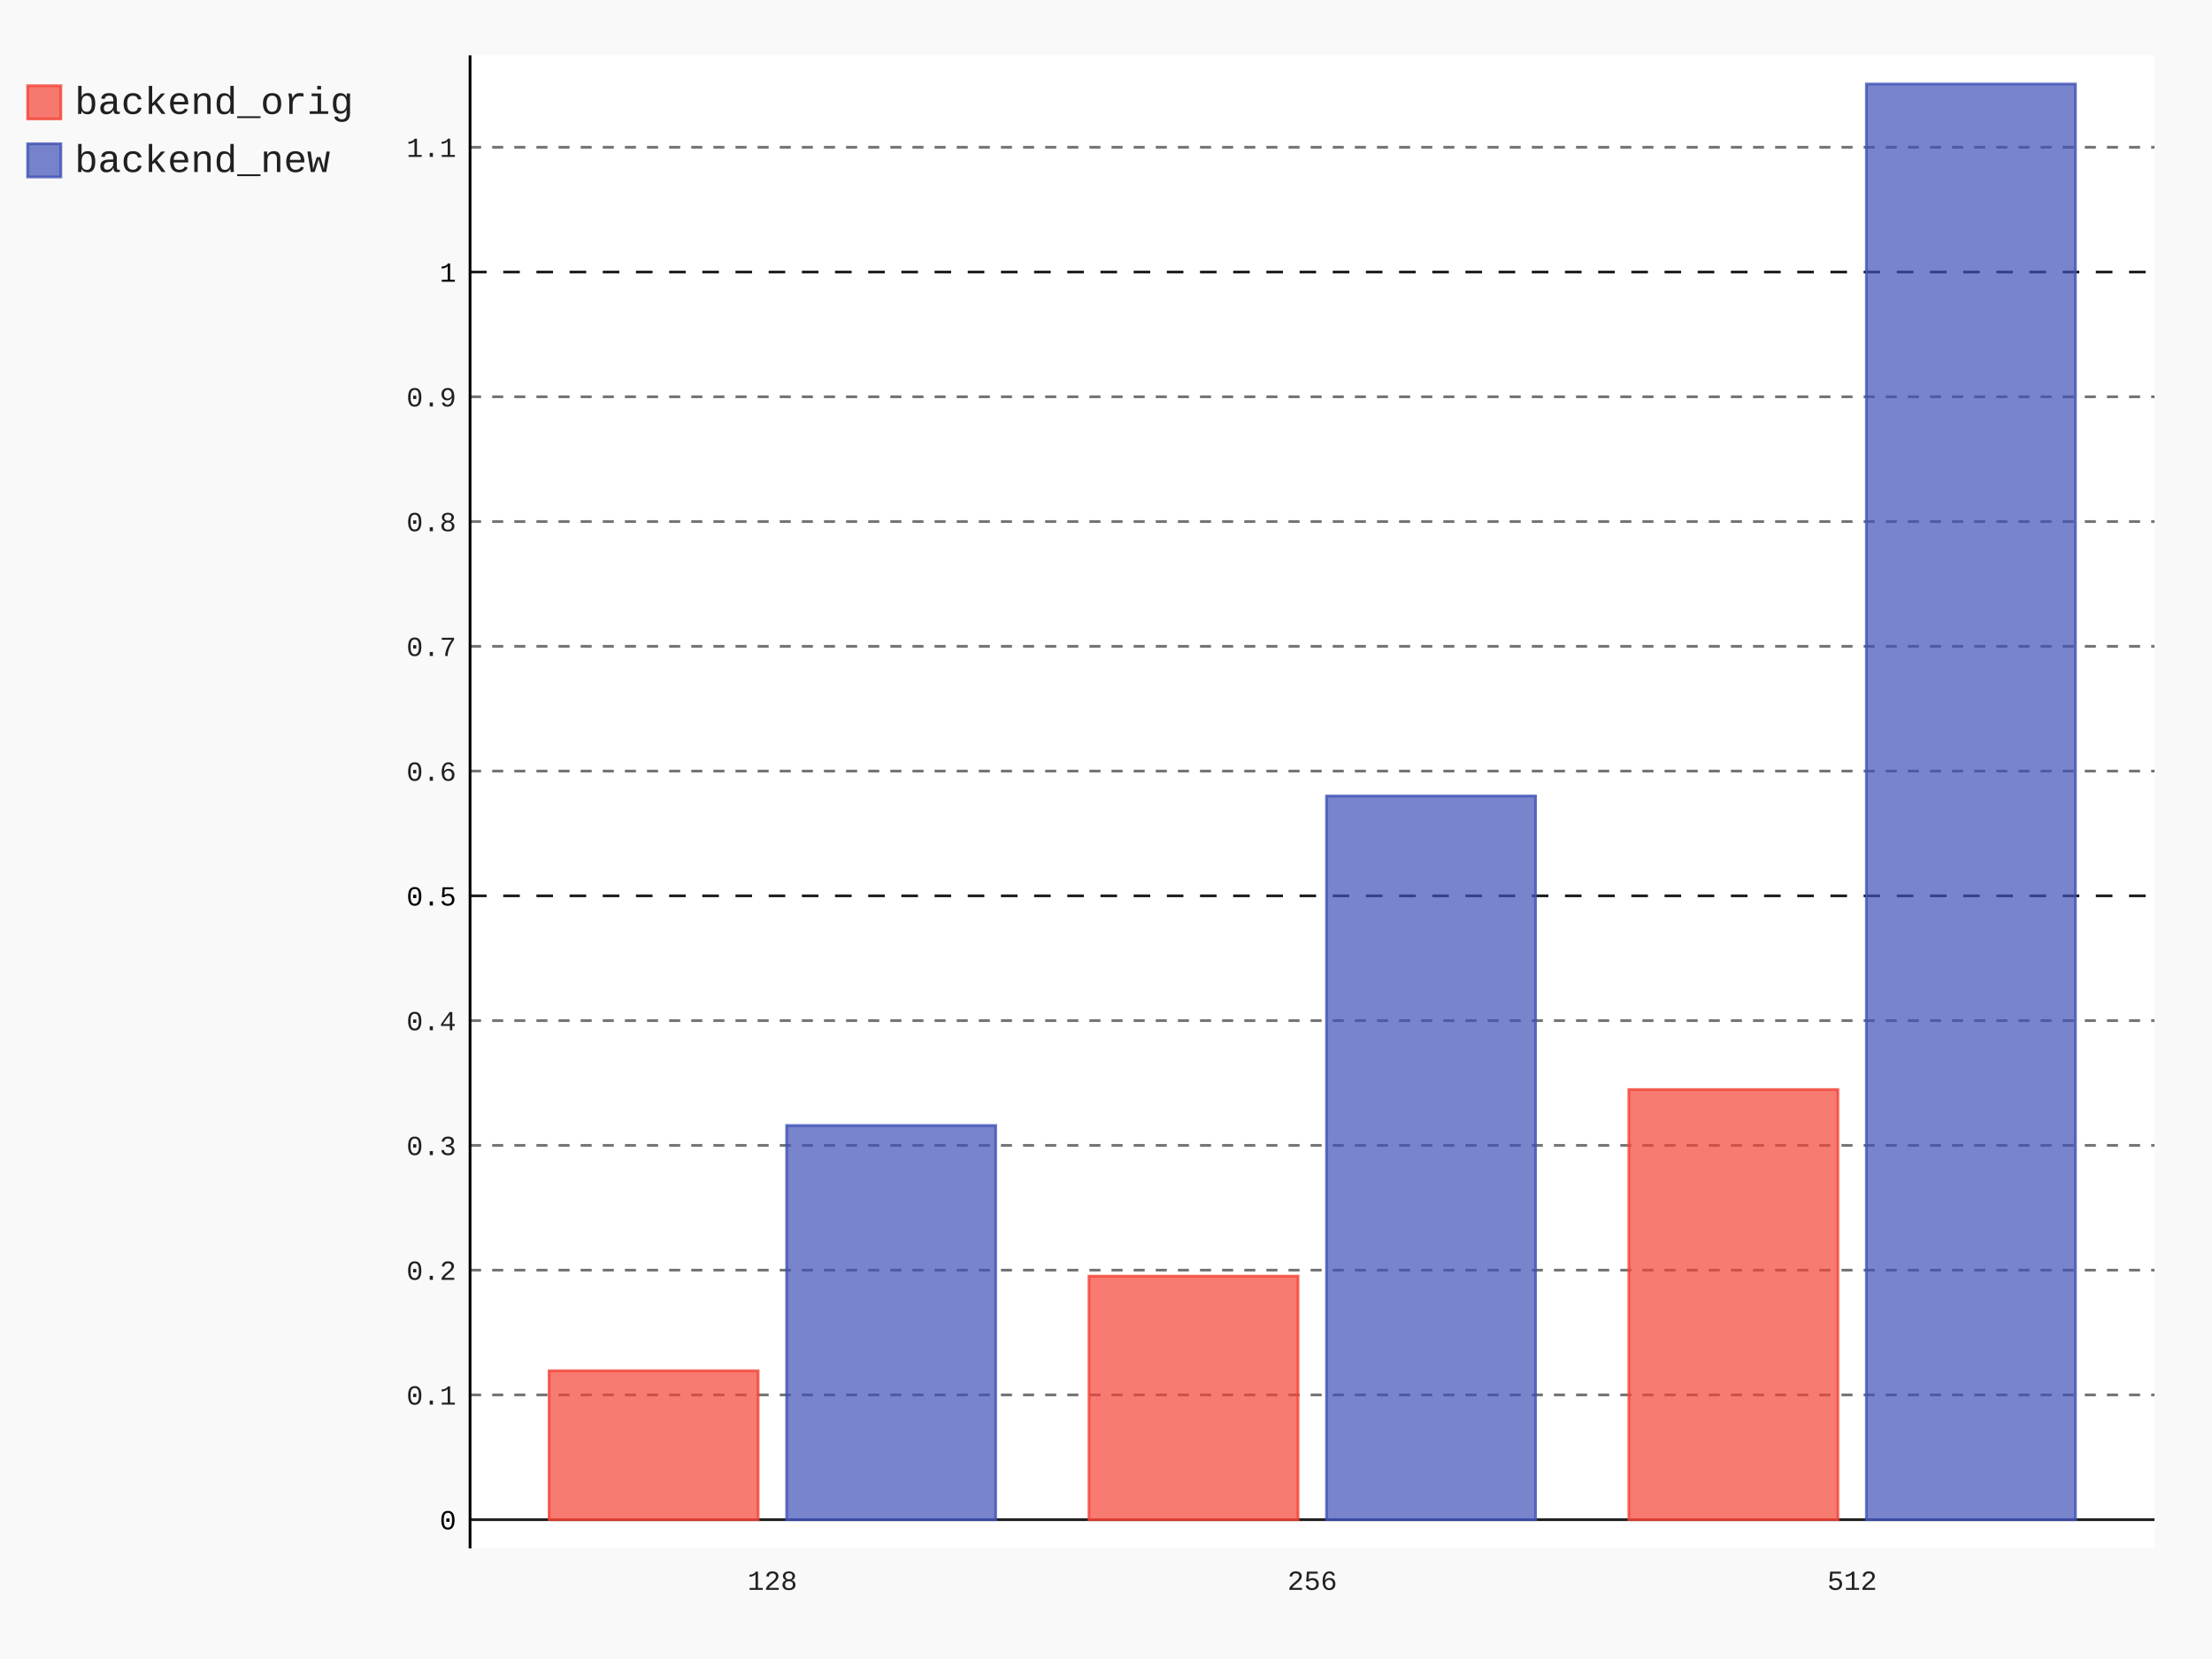
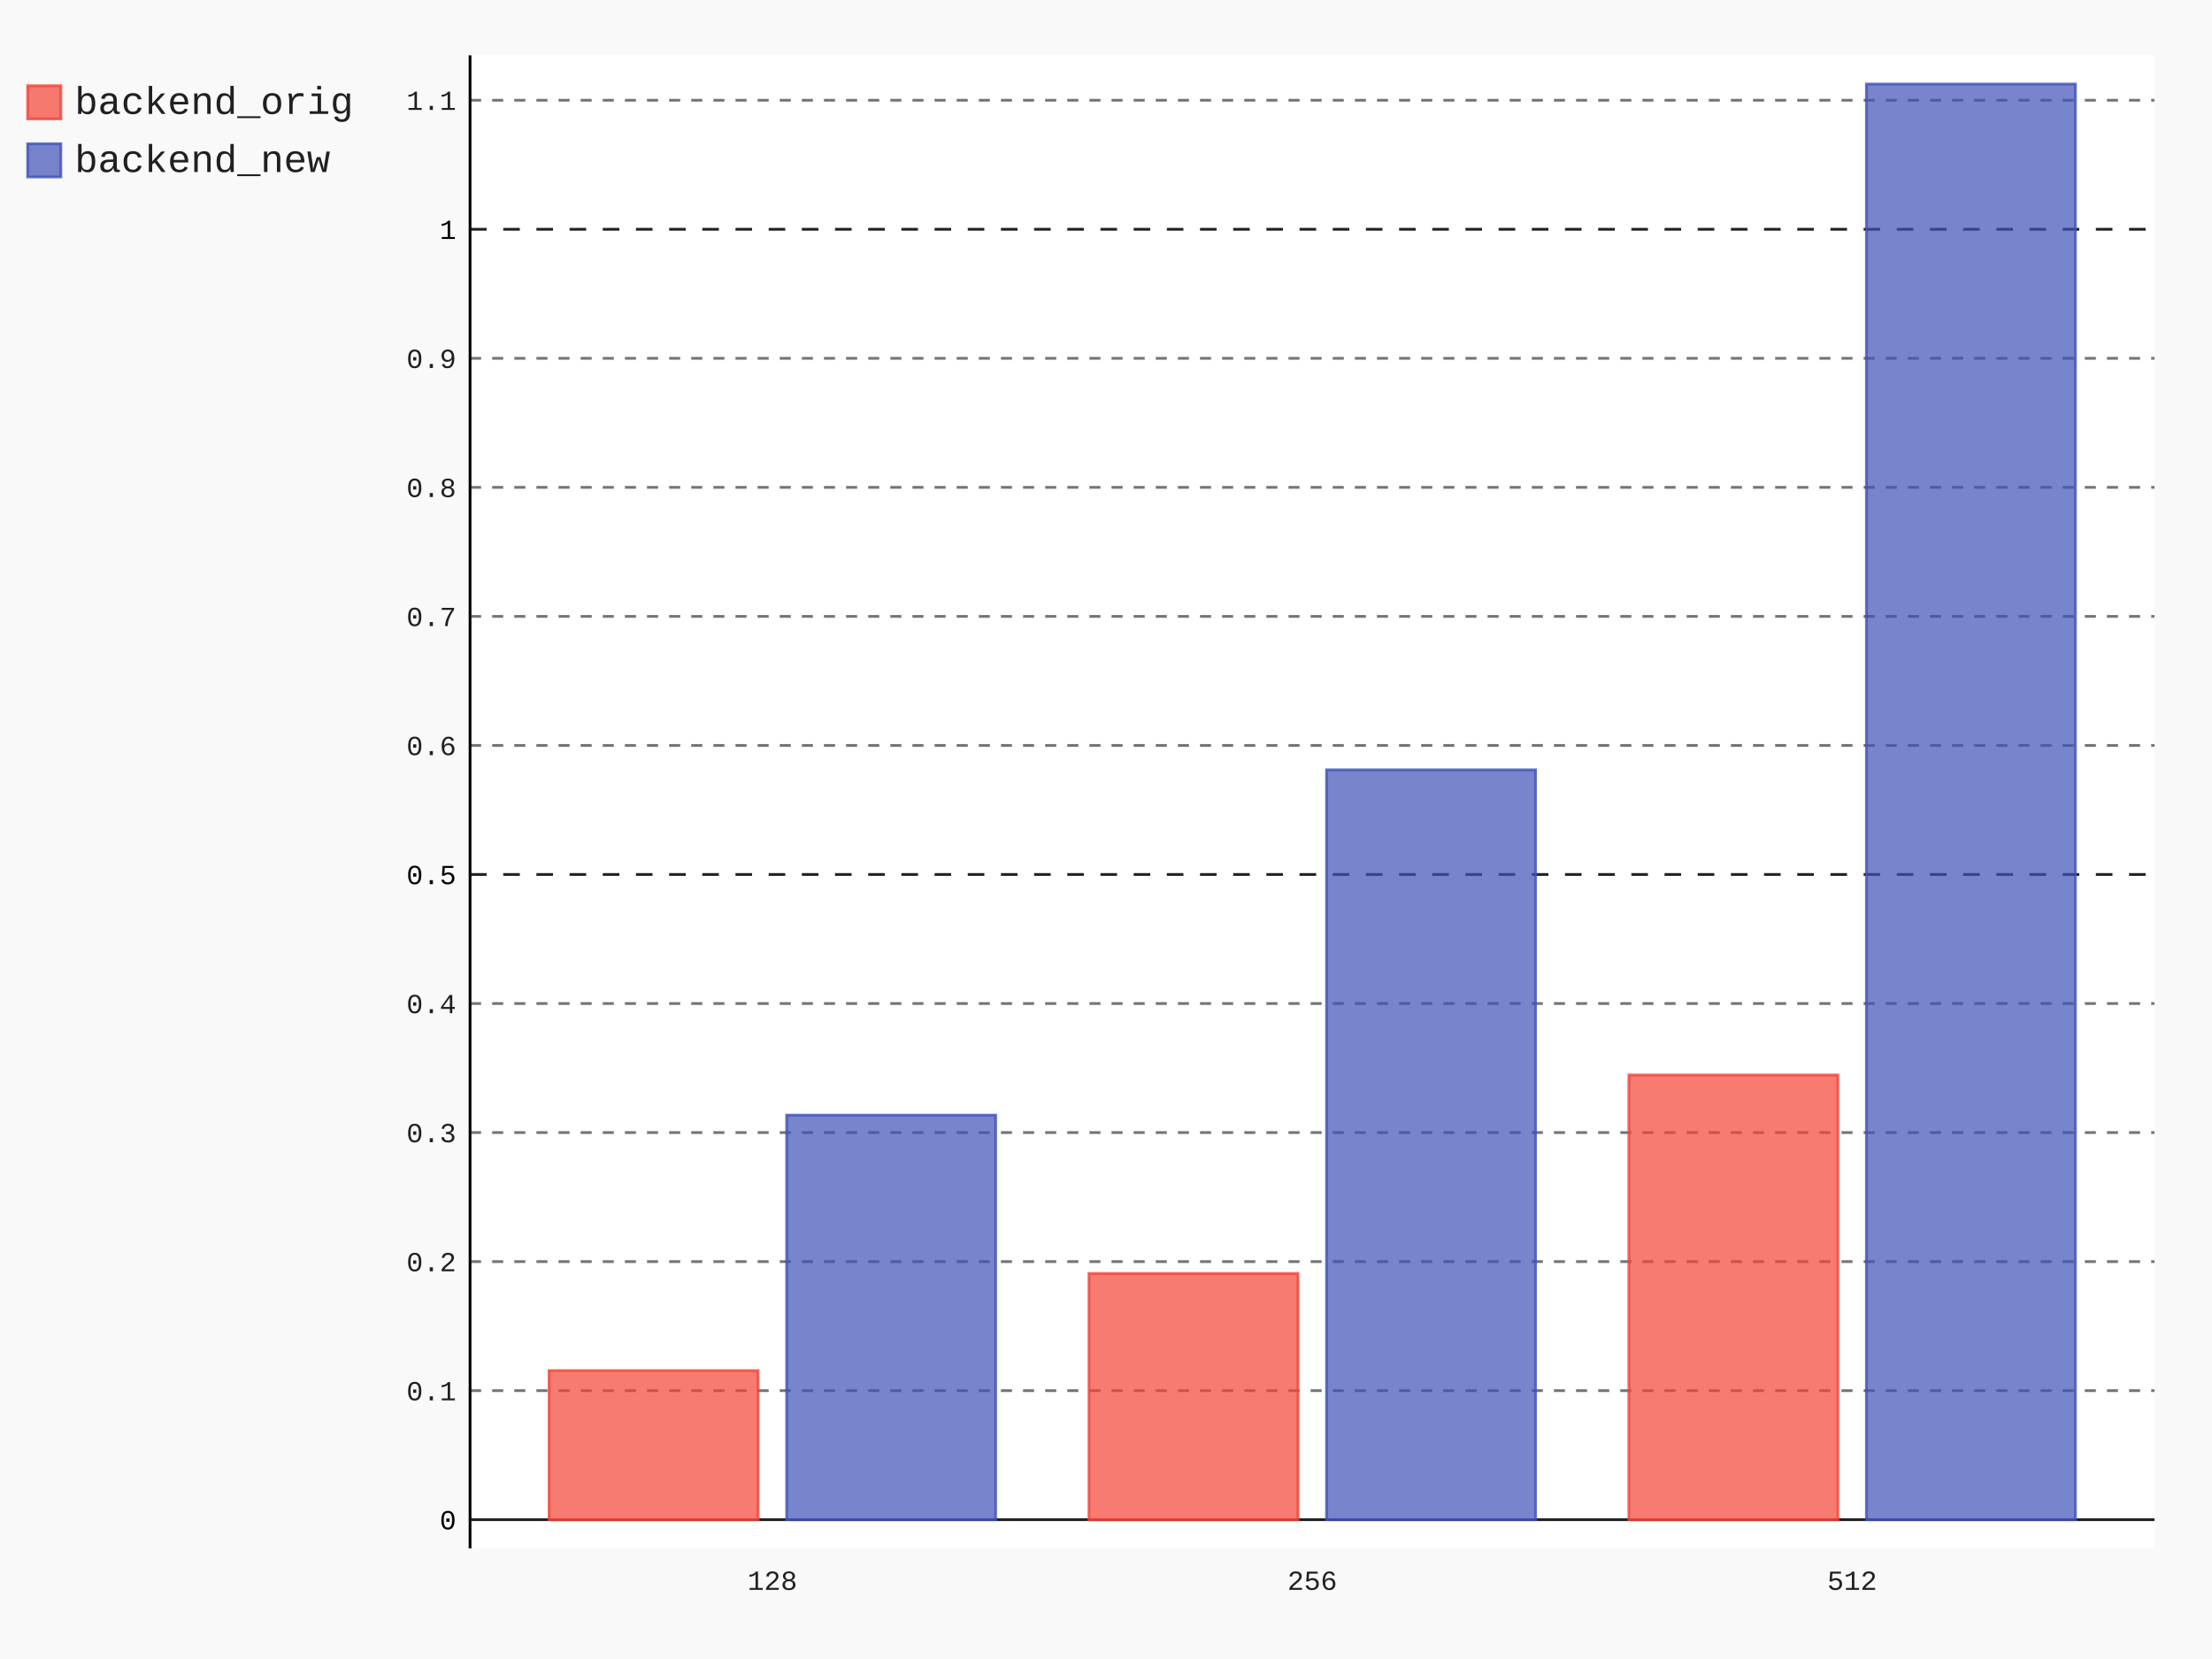
- <svg xmlns="http://www.w3.org/2000/svg" id="chart-5604f0c0-84cb-4f1b-92e1-a488780c156f" class="pygal-chart" viewBox="0 0 800 600">
+ <svg xmlns="http://www.w3.org/2000/svg" id="chart-d1e7ab21-11cc-41a1-bb6a-304722b99126" class="pygal-chart" viewBox="0 0 800 600">
  <defs>
-     <style type="text/css">#chart-5604f0c0-84cb-4f1b-92e1-a488780c156f{-webkit-user-select:none;-webkit-font-smoothing:antialiased;font-family:Consolas,"Liberation Mono",Menlo,Courier,monospace}#chart-5604f0c0-84cb-4f1b-92e1-a488780c156f .title{font-family:Consolas,"Liberation Mono",Menlo,Courier,monospace;font-size:16px}#chart-5604f0c0-84cb-4f1b-92e1-a488780c156f .legends .legend text{font-family:Consolas,"Liberation Mono",Menlo,Courier,monospace;font-size:14px}#chart-5604f0c0-84cb-4f1b-92e1-a488780c156f .axis text{font-family:Consolas,"Liberation Mono",Menlo,Courier,monospace;font-size:10px}#chart-5604f0c0-84cb-4f1b-92e1-a488780c156f .axis text.major{font-family:Consolas,"Liberation Mono",Menlo,Courier,monospace;font-size:10px}#chart-5604f0c0-84cb-4f1b-92e1-a488780c156f .text-overlay text.value{font-family:Consolas,"Liberation Mono",Menlo,Courier,monospace;font-size:16px}#chart-5604f0c0-84cb-4f1b-92e1-a488780c156f .text-overlay text.label{font-family:Consolas,"Liberation Mono",Menlo,Courier,monospace;font-size:10px}#chart-5604f0c0-84cb-4f1b-92e1-a488780c156f .tooltip{font-family:Consolas,"Liberation Mono",Menlo,Courier,monospace;font-size:14px}#chart-5604f0c0-84cb-4f1b-92e1-a488780c156f text.no_data{font-family:Consolas,"Liberation Mono",Menlo,Courier,monospace;font-size:64px}
- #chart-5604f0c0-84cb-4f1b-92e1-a488780c156f{background-color:rgba(249,249,249,1)}#chart-5604f0c0-84cb-4f1b-92e1-a488780c156f path,#chart-5604f0c0-84cb-4f1b-92e1-a488780c156f line,#chart-5604f0c0-84cb-4f1b-92e1-a488780c156f rect,#chart-5604f0c0-84cb-4f1b-92e1-a488780c156f circle{-webkit-transition:150ms;-moz-transition:150ms;transition:150ms}#chart-5604f0c0-84cb-4f1b-92e1-a488780c156f .graph &gt; .background{fill:rgba(249,249,249,1)}#chart-5604f0c0-84cb-4f1b-92e1-a488780c156f .plot &gt; .background{fill:rgba(255,255,255,1)}#chart-5604f0c0-84cb-4f1b-92e1-a488780c156f .graph{fill:rgba(0,0,0,.87)}#chart-5604f0c0-84cb-4f1b-92e1-a488780c156f text.no_data{fill:rgba(0,0,0,1)}#chart-5604f0c0-84cb-4f1b-92e1-a488780c156f .title{fill:rgba(0,0,0,1)}#chart-5604f0c0-84cb-4f1b-92e1-a488780c156f .legends .legend text{fill:rgba(0,0,0,.87)}#chart-5604f0c0-84cb-4f1b-92e1-a488780c156f .legends .legend:hover text{fill:rgba(0,0,0,1)}#chart-5604f0c0-84cb-4f1b-92e1-a488780c156f .axis .line{stroke:rgba(0,0,0,1)}#chart-5604f0c0-84cb-4f1b-92e1-a488780c156f .axis .guide.line{stroke:rgba(0,0,0,.54)}#chart-5604f0c0-84cb-4f1b-92e1-a488780c156f .axis .major.line{stroke:rgba(0,0,0,.87)}#chart-5604f0c0-84cb-4f1b-92e1-a488780c156f .axis text.major{fill:rgba(0,0,0,1)}#chart-5604f0c0-84cb-4f1b-92e1-a488780c156f .axis.y .guides:hover .guide.line,#chart-5604f0c0-84cb-4f1b-92e1-a488780c156f .line-graph .axis.x .guides:hover .guide.line,#chart-5604f0c0-84cb-4f1b-92e1-a488780c156f .stackedline-graph .axis.x .guides:hover .guide.line,#chart-5604f0c0-84cb-4f1b-92e1-a488780c156f .xy-graph .axis.x .guides:hover .guide.line{stroke:rgba(0,0,0,1)}#chart-5604f0c0-84cb-4f1b-92e1-a488780c156f .axis .guides:hover text{fill:rgba(0,0,0,1)}#chart-5604f0c0-84cb-4f1b-92e1-a488780c156f .reactive{fill-opacity:.7;stroke-opacity:.8}#chart-5604f0c0-84cb-4f1b-92e1-a488780c156f .ci{stroke:rgba(0,0,0,.87)}#chart-5604f0c0-84cb-4f1b-92e1-a488780c156f .reactive.active,#chart-5604f0c0-84cb-4f1b-92e1-a488780c156f .active .reactive{fill-opacity:.8;stroke-opacity:.9;stroke-width:4}#chart-5604f0c0-84cb-4f1b-92e1-a488780c156f .ci .reactive.active{stroke-width:1.5}#chart-5604f0c0-84cb-4f1b-92e1-a488780c156f .series text{fill:rgba(0,0,0,1)}#chart-5604f0c0-84cb-4f1b-92e1-a488780c156f .tooltip rect{fill:rgba(255,255,255,1);stroke:rgba(0,0,0,1);-webkit-transition:opacity 150ms;-moz-transition:opacity 150ms;transition:opacity 150ms}#chart-5604f0c0-84cb-4f1b-92e1-a488780c156f .tooltip .label{fill:rgba(0,0,0,.87)}#chart-5604f0c0-84cb-4f1b-92e1-a488780c156f .tooltip .label{fill:rgba(0,0,0,.87)}#chart-5604f0c0-84cb-4f1b-92e1-a488780c156f .tooltip .legend{font-size:.8em;fill:rgba(0,0,0,.54)}#chart-5604f0c0-84cb-4f1b-92e1-a488780c156f .tooltip .x_label{font-size:.6em;fill:rgba(0,0,0,1)}#chart-5604f0c0-84cb-4f1b-92e1-a488780c156f .tooltip .xlink{font-size:.5em;text-decoration:underline}#chart-5604f0c0-84cb-4f1b-92e1-a488780c156f .tooltip .value{font-size:1.5em}#chart-5604f0c0-84cb-4f1b-92e1-a488780c156f .bound{font-size:.5em}#chart-5604f0c0-84cb-4f1b-92e1-a488780c156f .max-value{font-size:.75em;fill:rgba(0,0,0,.54)}#chart-5604f0c0-84cb-4f1b-92e1-a488780c156f .map-element{fill:rgba(255,255,255,1);stroke:rgba(0,0,0,.54) !important}#chart-5604f0c0-84cb-4f1b-92e1-a488780c156f .map-element .reactive{fill-opacity:inherit;stroke-opacity:inherit}#chart-5604f0c0-84cb-4f1b-92e1-a488780c156f .color-0,#chart-5604f0c0-84cb-4f1b-92e1-a488780c156f .color-0 a:visited{stroke:#F44336;fill:#F44336}#chart-5604f0c0-84cb-4f1b-92e1-a488780c156f .color-1,#chart-5604f0c0-84cb-4f1b-92e1-a488780c156f .color-1 a:visited{stroke:#3F51B5;fill:#3F51B5}#chart-5604f0c0-84cb-4f1b-92e1-a488780c156f .text-overlay .color-0 text{fill:black}#chart-5604f0c0-84cb-4f1b-92e1-a488780c156f .text-overlay .color-1 text{fill:black}
- #chart-5604f0c0-84cb-4f1b-92e1-a488780c156f text.no_data{text-anchor:middle}#chart-5604f0c0-84cb-4f1b-92e1-a488780c156f .guide.line{fill:none}#chart-5604f0c0-84cb-4f1b-92e1-a488780c156f .centered{text-anchor:middle}#chart-5604f0c0-84cb-4f1b-92e1-a488780c156f .title{text-anchor:middle}#chart-5604f0c0-84cb-4f1b-92e1-a488780c156f .legends .legend text{fill-opacity:1}#chart-5604f0c0-84cb-4f1b-92e1-a488780c156f .axis.x text{text-anchor:middle}#chart-5604f0c0-84cb-4f1b-92e1-a488780c156f .axis.x:not(.web) text[transform]{text-anchor:start}#chart-5604f0c0-84cb-4f1b-92e1-a488780c156f .axis.x:not(.web) text[transform].backwards{text-anchor:end}#chart-5604f0c0-84cb-4f1b-92e1-a488780c156f .axis.y text{text-anchor:end}#chart-5604f0c0-84cb-4f1b-92e1-a488780c156f .axis.y text[transform].backwards{text-anchor:start}#chart-5604f0c0-84cb-4f1b-92e1-a488780c156f .axis.y2 text{text-anchor:start}#chart-5604f0c0-84cb-4f1b-92e1-a488780c156f .axis.y2 text[transform].backwards{text-anchor:end}#chart-5604f0c0-84cb-4f1b-92e1-a488780c156f .axis .guide.line{stroke-dasharray:4,4}#chart-5604f0c0-84cb-4f1b-92e1-a488780c156f .axis .major.guide.line{stroke-dasharray:6,6}#chart-5604f0c0-84cb-4f1b-92e1-a488780c156f .horizontal .axis.y .guide.line,#chart-5604f0c0-84cb-4f1b-92e1-a488780c156f .horizontal .axis.y2 .guide.line,#chart-5604f0c0-84cb-4f1b-92e1-a488780c156f .vertical .axis.x .guide.line{opacity:0}#chart-5604f0c0-84cb-4f1b-92e1-a488780c156f .horizontal .axis.always_show .guide.line,#chart-5604f0c0-84cb-4f1b-92e1-a488780c156f .vertical .axis.always_show .guide.line{opacity:1 !important}#chart-5604f0c0-84cb-4f1b-92e1-a488780c156f .axis.y .guides:hover .guide.line,#chart-5604f0c0-84cb-4f1b-92e1-a488780c156f .axis.y2 .guides:hover .guide.line,#chart-5604f0c0-84cb-4f1b-92e1-a488780c156f .axis.x .guides:hover .guide.line{opacity:1}#chart-5604f0c0-84cb-4f1b-92e1-a488780c156f .axis .guides:hover text{opacity:1}#chart-5604f0c0-84cb-4f1b-92e1-a488780c156f .nofill{fill:none}#chart-5604f0c0-84cb-4f1b-92e1-a488780c156f .subtle-fill{fill-opacity:.2}#chart-5604f0c0-84cb-4f1b-92e1-a488780c156f .dot{stroke-width:1px;fill-opacity:1}#chart-5604f0c0-84cb-4f1b-92e1-a488780c156f .dot.active{stroke-width:5px}#chart-5604f0c0-84cb-4f1b-92e1-a488780c156f .dot.negative{fill:transparent}#chart-5604f0c0-84cb-4f1b-92e1-a488780c156f text,#chart-5604f0c0-84cb-4f1b-92e1-a488780c156f tspan{stroke:none !important}#chart-5604f0c0-84cb-4f1b-92e1-a488780c156f .series text.active{opacity:1}#chart-5604f0c0-84cb-4f1b-92e1-a488780c156f .tooltip rect{fill-opacity:.95;stroke-width:.5}#chart-5604f0c0-84cb-4f1b-92e1-a488780c156f .tooltip text{fill-opacity:1}#chart-5604f0c0-84cb-4f1b-92e1-a488780c156f .showable{visibility:hidden}#chart-5604f0c0-84cb-4f1b-92e1-a488780c156f .showable.shown{visibility:visible}#chart-5604f0c0-84cb-4f1b-92e1-a488780c156f .gauge-background{fill:rgba(229,229,229,1);stroke:none}#chart-5604f0c0-84cb-4f1b-92e1-a488780c156f .bg-lines{stroke:rgba(249,249,249,1);stroke-width:2px}</style>
+     <style type="text/css">#chart-d1e7ab21-11cc-41a1-bb6a-304722b99126{-webkit-user-select:none;-webkit-font-smoothing:antialiased;font-family:Consolas,"Liberation Mono",Menlo,Courier,monospace}#chart-d1e7ab21-11cc-41a1-bb6a-304722b99126 .title{font-family:Consolas,"Liberation Mono",Menlo,Courier,monospace;font-size:16px}#chart-d1e7ab21-11cc-41a1-bb6a-304722b99126 .legends .legend text{font-family:Consolas,"Liberation Mono",Menlo,Courier,monospace;font-size:14px}#chart-d1e7ab21-11cc-41a1-bb6a-304722b99126 .axis text{font-family:Consolas,"Liberation Mono",Menlo,Courier,monospace;font-size:10px}#chart-d1e7ab21-11cc-41a1-bb6a-304722b99126 .axis text.major{font-family:Consolas,"Liberation Mono",Menlo,Courier,monospace;font-size:10px}#chart-d1e7ab21-11cc-41a1-bb6a-304722b99126 .text-overlay text.value{font-family:Consolas,"Liberation Mono",Menlo,Courier,monospace;font-size:16px}#chart-d1e7ab21-11cc-41a1-bb6a-304722b99126 .text-overlay text.label{font-family:Consolas,"Liberation Mono",Menlo,Courier,monospace;font-size:10px}#chart-d1e7ab21-11cc-41a1-bb6a-304722b99126 .tooltip{font-family:Consolas,"Liberation Mono",Menlo,Courier,monospace;font-size:14px}#chart-d1e7ab21-11cc-41a1-bb6a-304722b99126 text.no_data{font-family:Consolas,"Liberation Mono",Menlo,Courier,monospace;font-size:64px}
+ #chart-d1e7ab21-11cc-41a1-bb6a-304722b99126{background-color:rgba(249,249,249,1)}#chart-d1e7ab21-11cc-41a1-bb6a-304722b99126 path,#chart-d1e7ab21-11cc-41a1-bb6a-304722b99126 line,#chart-d1e7ab21-11cc-41a1-bb6a-304722b99126 rect,#chart-d1e7ab21-11cc-41a1-bb6a-304722b99126 circle{-webkit-transition:150ms;-moz-transition:150ms;transition:150ms}#chart-d1e7ab21-11cc-41a1-bb6a-304722b99126 .graph &gt; .background{fill:rgba(249,249,249,1)}#chart-d1e7ab21-11cc-41a1-bb6a-304722b99126 .plot &gt; .background{fill:rgba(255,255,255,1)}#chart-d1e7ab21-11cc-41a1-bb6a-304722b99126 .graph{fill:rgba(0,0,0,.87)}#chart-d1e7ab21-11cc-41a1-bb6a-304722b99126 text.no_data{fill:rgba(0,0,0,1)}#chart-d1e7ab21-11cc-41a1-bb6a-304722b99126 .title{fill:rgba(0,0,0,1)}#chart-d1e7ab21-11cc-41a1-bb6a-304722b99126 .legends .legend text{fill:rgba(0,0,0,.87)}#chart-d1e7ab21-11cc-41a1-bb6a-304722b99126 .legends .legend:hover text{fill:rgba(0,0,0,1)}#chart-d1e7ab21-11cc-41a1-bb6a-304722b99126 .axis .line{stroke:rgba(0,0,0,1)}#chart-d1e7ab21-11cc-41a1-bb6a-304722b99126 .axis .guide.line{stroke:rgba(0,0,0,.54)}#chart-d1e7ab21-11cc-41a1-bb6a-304722b99126 .axis .major.line{stroke:rgba(0,0,0,.87)}#chart-d1e7ab21-11cc-41a1-bb6a-304722b99126 .axis text.major{fill:rgba(0,0,0,1)}#chart-d1e7ab21-11cc-41a1-bb6a-304722b99126 .axis.y .guides:hover .guide.line,#chart-d1e7ab21-11cc-41a1-bb6a-304722b99126 .line-graph .axis.x .guides:hover .guide.line,#chart-d1e7ab21-11cc-41a1-bb6a-304722b99126 .stackedline-graph .axis.x .guides:hover .guide.line,#chart-d1e7ab21-11cc-41a1-bb6a-304722b99126 .xy-graph .axis.x .guides:hover .guide.line{stroke:rgba(0,0,0,1)}#chart-d1e7ab21-11cc-41a1-bb6a-304722b99126 .axis .guides:hover text{fill:rgba(0,0,0,1)}#chart-d1e7ab21-11cc-41a1-bb6a-304722b99126 .reactive{fill-opacity:.7;stroke-opacity:.8}#chart-d1e7ab21-11cc-41a1-bb6a-304722b99126 .ci{stroke:rgba(0,0,0,.87)}#chart-d1e7ab21-11cc-41a1-bb6a-304722b99126 .reactive.active,#chart-d1e7ab21-11cc-41a1-bb6a-304722b99126 .active .reactive{fill-opacity:.8;stroke-opacity:.9;stroke-width:4}#chart-d1e7ab21-11cc-41a1-bb6a-304722b99126 .ci .reactive.active{stroke-width:1.5}#chart-d1e7ab21-11cc-41a1-bb6a-304722b99126 .series text{fill:rgba(0,0,0,1)}#chart-d1e7ab21-11cc-41a1-bb6a-304722b99126 .tooltip rect{fill:rgba(255,255,255,1);stroke:rgba(0,0,0,1);-webkit-transition:opacity 150ms;-moz-transition:opacity 150ms;transition:opacity 150ms}#chart-d1e7ab21-11cc-41a1-bb6a-304722b99126 .tooltip .label{fill:rgba(0,0,0,.87)}#chart-d1e7ab21-11cc-41a1-bb6a-304722b99126 .tooltip .label{fill:rgba(0,0,0,.87)}#chart-d1e7ab21-11cc-41a1-bb6a-304722b99126 .tooltip .legend{font-size:.8em;fill:rgba(0,0,0,.54)}#chart-d1e7ab21-11cc-41a1-bb6a-304722b99126 .tooltip .x_label{font-size:.6em;fill:rgba(0,0,0,1)}#chart-d1e7ab21-11cc-41a1-bb6a-304722b99126 .tooltip .xlink{font-size:.5em;text-decoration:underline}#chart-d1e7ab21-11cc-41a1-bb6a-304722b99126 .tooltip .value{font-size:1.5em}#chart-d1e7ab21-11cc-41a1-bb6a-304722b99126 .bound{font-size:.5em}#chart-d1e7ab21-11cc-41a1-bb6a-304722b99126 .max-value{font-size:.75em;fill:rgba(0,0,0,.54)}#chart-d1e7ab21-11cc-41a1-bb6a-304722b99126 .map-element{fill:rgba(255,255,255,1);stroke:rgba(0,0,0,.54) !important}#chart-d1e7ab21-11cc-41a1-bb6a-304722b99126 .map-element .reactive{fill-opacity:inherit;stroke-opacity:inherit}#chart-d1e7ab21-11cc-41a1-bb6a-304722b99126 .color-0,#chart-d1e7ab21-11cc-41a1-bb6a-304722b99126 .color-0 a:visited{stroke:#F44336;fill:#F44336}#chart-d1e7ab21-11cc-41a1-bb6a-304722b99126 .color-1,#chart-d1e7ab21-11cc-41a1-bb6a-304722b99126 .color-1 a:visited{stroke:#3F51B5;fill:#3F51B5}#chart-d1e7ab21-11cc-41a1-bb6a-304722b99126 .text-overlay .color-0 text{fill:black}#chart-d1e7ab21-11cc-41a1-bb6a-304722b99126 .text-overlay .color-1 text{fill:black}
+ #chart-d1e7ab21-11cc-41a1-bb6a-304722b99126 text.no_data{text-anchor:middle}#chart-d1e7ab21-11cc-41a1-bb6a-304722b99126 .guide.line{fill:none}#chart-d1e7ab21-11cc-41a1-bb6a-304722b99126 .centered{text-anchor:middle}#chart-d1e7ab21-11cc-41a1-bb6a-304722b99126 .title{text-anchor:middle}#chart-d1e7ab21-11cc-41a1-bb6a-304722b99126 .legends .legend text{fill-opacity:1}#chart-d1e7ab21-11cc-41a1-bb6a-304722b99126 .axis.x text{text-anchor:middle}#chart-d1e7ab21-11cc-41a1-bb6a-304722b99126 .axis.x:not(.web) text[transform]{text-anchor:start}#chart-d1e7ab21-11cc-41a1-bb6a-304722b99126 .axis.x:not(.web) text[transform].backwards{text-anchor:end}#chart-d1e7ab21-11cc-41a1-bb6a-304722b99126 .axis.y text{text-anchor:end}#chart-d1e7ab21-11cc-41a1-bb6a-304722b99126 .axis.y text[transform].backwards{text-anchor:start}#chart-d1e7ab21-11cc-41a1-bb6a-304722b99126 .axis.y2 text{text-anchor:start}#chart-d1e7ab21-11cc-41a1-bb6a-304722b99126 .axis.y2 text[transform].backwards{text-anchor:end}#chart-d1e7ab21-11cc-41a1-bb6a-304722b99126 .axis .guide.line{stroke-dasharray:4,4}#chart-d1e7ab21-11cc-41a1-bb6a-304722b99126 .axis .major.guide.line{stroke-dasharray:6,6}#chart-d1e7ab21-11cc-41a1-bb6a-304722b99126 .horizontal .axis.y .guide.line,#chart-d1e7ab21-11cc-41a1-bb6a-304722b99126 .horizontal .axis.y2 .guide.line,#chart-d1e7ab21-11cc-41a1-bb6a-304722b99126 .vertical .axis.x .guide.line{opacity:0}#chart-d1e7ab21-11cc-41a1-bb6a-304722b99126 .horizontal .axis.always_show .guide.line,#chart-d1e7ab21-11cc-41a1-bb6a-304722b99126 .vertical .axis.always_show .guide.line{opacity:1 !important}#chart-d1e7ab21-11cc-41a1-bb6a-304722b99126 .axis.y .guides:hover .guide.line,#chart-d1e7ab21-11cc-41a1-bb6a-304722b99126 .axis.y2 .guides:hover .guide.line,#chart-d1e7ab21-11cc-41a1-bb6a-304722b99126 .axis.x .guides:hover .guide.line{opacity:1}#chart-d1e7ab21-11cc-41a1-bb6a-304722b99126 .axis .guides:hover text{opacity:1}#chart-d1e7ab21-11cc-41a1-bb6a-304722b99126 .nofill{fill:none}#chart-d1e7ab21-11cc-41a1-bb6a-304722b99126 .subtle-fill{fill-opacity:.2}#chart-d1e7ab21-11cc-41a1-bb6a-304722b99126 .dot{stroke-width:1px;fill-opacity:1}#chart-d1e7ab21-11cc-41a1-bb6a-304722b99126 .dot.active{stroke-width:5px}#chart-d1e7ab21-11cc-41a1-bb6a-304722b99126 .dot.negative{fill:transparent}#chart-d1e7ab21-11cc-41a1-bb6a-304722b99126 text,#chart-d1e7ab21-11cc-41a1-bb6a-304722b99126 tspan{stroke:none !important}#chart-d1e7ab21-11cc-41a1-bb6a-304722b99126 .series text.active{opacity:1}#chart-d1e7ab21-11cc-41a1-bb6a-304722b99126 .tooltip rect{fill-opacity:.95;stroke-width:.5}#chart-d1e7ab21-11cc-41a1-bb6a-304722b99126 .tooltip text{fill-opacity:1}#chart-d1e7ab21-11cc-41a1-bb6a-304722b99126 .showable{visibility:hidden}#chart-d1e7ab21-11cc-41a1-bb6a-304722b99126 .showable.shown{visibility:visible}#chart-d1e7ab21-11cc-41a1-bb6a-304722b99126 .gauge-background{fill:rgba(229,229,229,1);stroke:none}#chart-d1e7ab21-11cc-41a1-bb6a-304722b99126 .bg-lines{stroke:rgba(249,249,249,1);stroke-width:2px}</style>
  </defs>
  <g class="graph bar-graph vertical">
    <rect x="0" y="0" width="800" height="600" class="background" />
    <g transform="translate(170, 20)" class="plot">
      <rect x="0" y="0" width="609.2" height="540" class="background" />
      <g class="axis y always_show">
        <g class="guides">
          <path d="M0 529.615 h609.2" class="axis major line" />
          <text x="-5" y="533.115" class="major">0</text>
        </g>
        <g class="guides">
-           <path d="M0 484.492 h609.2" class="guide line" />
-           <text x="-5" y="487.992" class="">0.1</text>
+           <path d="M0 482.946 h609.2" class="guide line" />
+           <text x="-5" y="486.446" class="">0.1</text>
        </g>
        <g class="guides">
-           <path d="M0 439.368 h609.2" class="guide line" />
-           <text x="-5" y="442.868" class="">0.2</text>
+           <path d="M0 436.276 h609.2" class="guide line" />
+           <text x="-5" y="439.776" class="">0.2</text>
        </g>
        <g class="guides">
-           <path d="M0 394.244 h609.2" class="guide line" />
-           <text x="-5" y="397.744" class="">0.3</text>
+           <path d="M0 389.607 h609.2" class="guide line" />
+           <text x="-5" y="393.107" class="">0.3</text>
        </g>
        <g class="guides">
-           <path d="M0 349.12 h609.2" class="guide line" />
-           <text x="-5" y="352.62" class="">0.4</text>
+           <path d="M0 342.937 h609.2" class="guide line" />
+           <text x="-5" y="346.437" class="">0.4</text>
        </g>
        <g class="guides">
-           <path d="M0 303.997 h609.2" class="major guide line" />
-           <text x="-5" y="307.497" class="major">0.5</text>
+           <path d="M0 296.268 h609.2" class="major guide line" />
+           <text x="-5" y="299.768" class="major">0.5</text>
        </g>
        <g class="guides">
-           <path d="M0 258.873 h609.2" class="guide line" />
-           <text x="-5" y="262.373" class="">0.6</text>
+           <path d="M0 249.599 h609.2" class="guide line" />
+           <text x="-5" y="253.099" class="">0.6</text>
        </g>
        <g class="guides">
-           <path d="M0 213.749 h609.2" class="guide line" />
-           <text x="-5" y="217.249" class="">0.7</text>
+           <path d="M0 202.929 h609.2" class="guide line" />
+           <text x="-5" y="206.429" class="">0.7</text>
        </g>
        <g class="guides">
-           <path d="M0 168.625 h609.2" class="guide line" />
-           <text x="-5" y="172.125" class="">0.8</text>
+           <path d="M0 156.26 h609.2" class="guide line" />
+           <text x="-5" y="159.76" class="">0.8</text>
        </g>
        <g class="guides">
-           <path d="M0 123.501 h609.2" class="guide line" />
-           <text x="-5" y="127.001" class="">0.9</text>
+           <path d="M0 109.59 h609.2" class="guide line" />
+           <text x="-5" y="113.09" class="">0.9</text>
        </g>
        <g class="guides">
-           <path d="M0 78.378 h609.2" class="major guide line" />
-           <text x="-5" y="81.878" class="major">1</text>
+           <path d="M0 62.921 h609.2" class="major guide line" />
+           <text x="-5" y="66.421" class="major">1</text>
        </g>
        <g class="guides">
-           <path d="M0 33.254 h609.2" class="guide line" />
-           <text x="-5" y="36.754" class="">1.1</text>
+           <path d="M0 16.251 h609.2" class="guide line" />
+           <text x="-5" y="19.751" class="">1.1</text>
        </g>
      </g>
      <g class="axis x">
        <path d="M0 0 v540" class="line" />
        <g class="guides">
          <path d="M109.344 0 v540" class="guide line" />
          <text x="109.344" y="555.0" class="">128</text>
        </g>
        <g class="guides">
          <path d="M304.6 0 v540" class="guide line" />
          <text x="304.6" y="555.0" class="">256</text>
        </g>
        <g class="guides">
          <path d="M499.856 0 v540" class="guide line" />
          <text x="499.856" y="555.0" class="">512</text>
        </g>
      </g>
      <g class="series serie-0 color-0">
        <g class="bars">
          <g class="bar">
-             <rect x="28.586" y="475.754" rx="0" ry="0" width="75.603" height="53.862" class="rect reactive tooltip-trigger" />
+             <rect x="28.586" y="475.685" rx="0" ry="0" width="75.603" height="53.931" class="rect reactive tooltip-trigger" />
          </g>
          <g class="bar">
-             <rect x="223.842" y="441.532" rx="0" ry="0" width="75.603" height="88.084" class="rect reactive tooltip-trigger" />
+             <rect x="223.842" y="440.576" rx="0" ry="0" width="75.603" height="89.039" class="rect reactive tooltip-trigger" />
          </g>
          <g class="bar">
-             <rect x="419.098" y="374.042" rx="0" ry="0" width="75.603" height="155.573" class="rect reactive tooltip-trigger" />
+             <rect x="419.098" y="368.784" rx="0" ry="0" width="75.603" height="160.831" class="rect reactive tooltip-trigger" />
          </g>
        </g>
      </g>
      <g class="series serie-1 color-1">
        <g class="bars">
          <g class="bar">
-             <rect x="114.498" y="387.046" rx="0" ry="0" width="75.603" height="142.569" class="rect reactive tooltip-trigger" />
+             <rect x="114.498" y="383.299" rx="0" ry="0" width="75.603" height="146.317" class="rect reactive tooltip-trigger" />
          </g>
          <g class="bar">
-             <rect x="309.755" y="267.883" rx="0" ry="0" width="75.603" height="261.733" class="rect reactive tooltip-trigger" />
+             <rect x="309.755" y="258.411" rx="0" ry="0" width="75.603" height="271.205" class="rect reactive tooltip-trigger" />
          </g>
          <g class="bar">
            <rect x="505.011" y="10.385" rx="0" ry="0" width="75.603" height="519.231" class="rect reactive tooltip-trigger" />
          </g>
        </g>
      </g>
    </g>
    <g class="titles" />
    <g transform="translate(170, 20)" class="plot overlay">
      <g class="series serie-0 color-0" />
      <g class="series serie-1 color-1" />
    </g>
    <g transform="translate(170, 20)" class="plot text-overlay">
      <g class="series serie-0 color-0" />
      <g class="series serie-1 color-1" />
    </g>
    <g transform="translate(170, 20)" class="plot tooltip-overlay">
      <g transform="translate(0 0)" style="opacity: 0" class="tooltip">
        <rect rx="0" ry="0" width="0" height="0" class="tooltip-box" />
        <g class="text" />
      </g>
    </g>
    <g transform="translate(10, 30)" class="legends">
      <g id="activate-serie-0" class="legend reactive activate-serie">
        <rect x="0.0" y="1.0" width="12" height="12" class="color-0 reactive" />
        <text x="17.0" y="11.2">backend_orig</text>
      </g>
      <g id="activate-serie-1" class="legend reactive activate-serie">
        <rect x="0.0" y="22.0" width="12" height="12" class="color-1 reactive" />
        <text x="17.0" y="32.2">backend_new</text>
      </g>
    </g>
    <g transform="translate(790, 30)" class="legends" />
  </g>
</svg>
